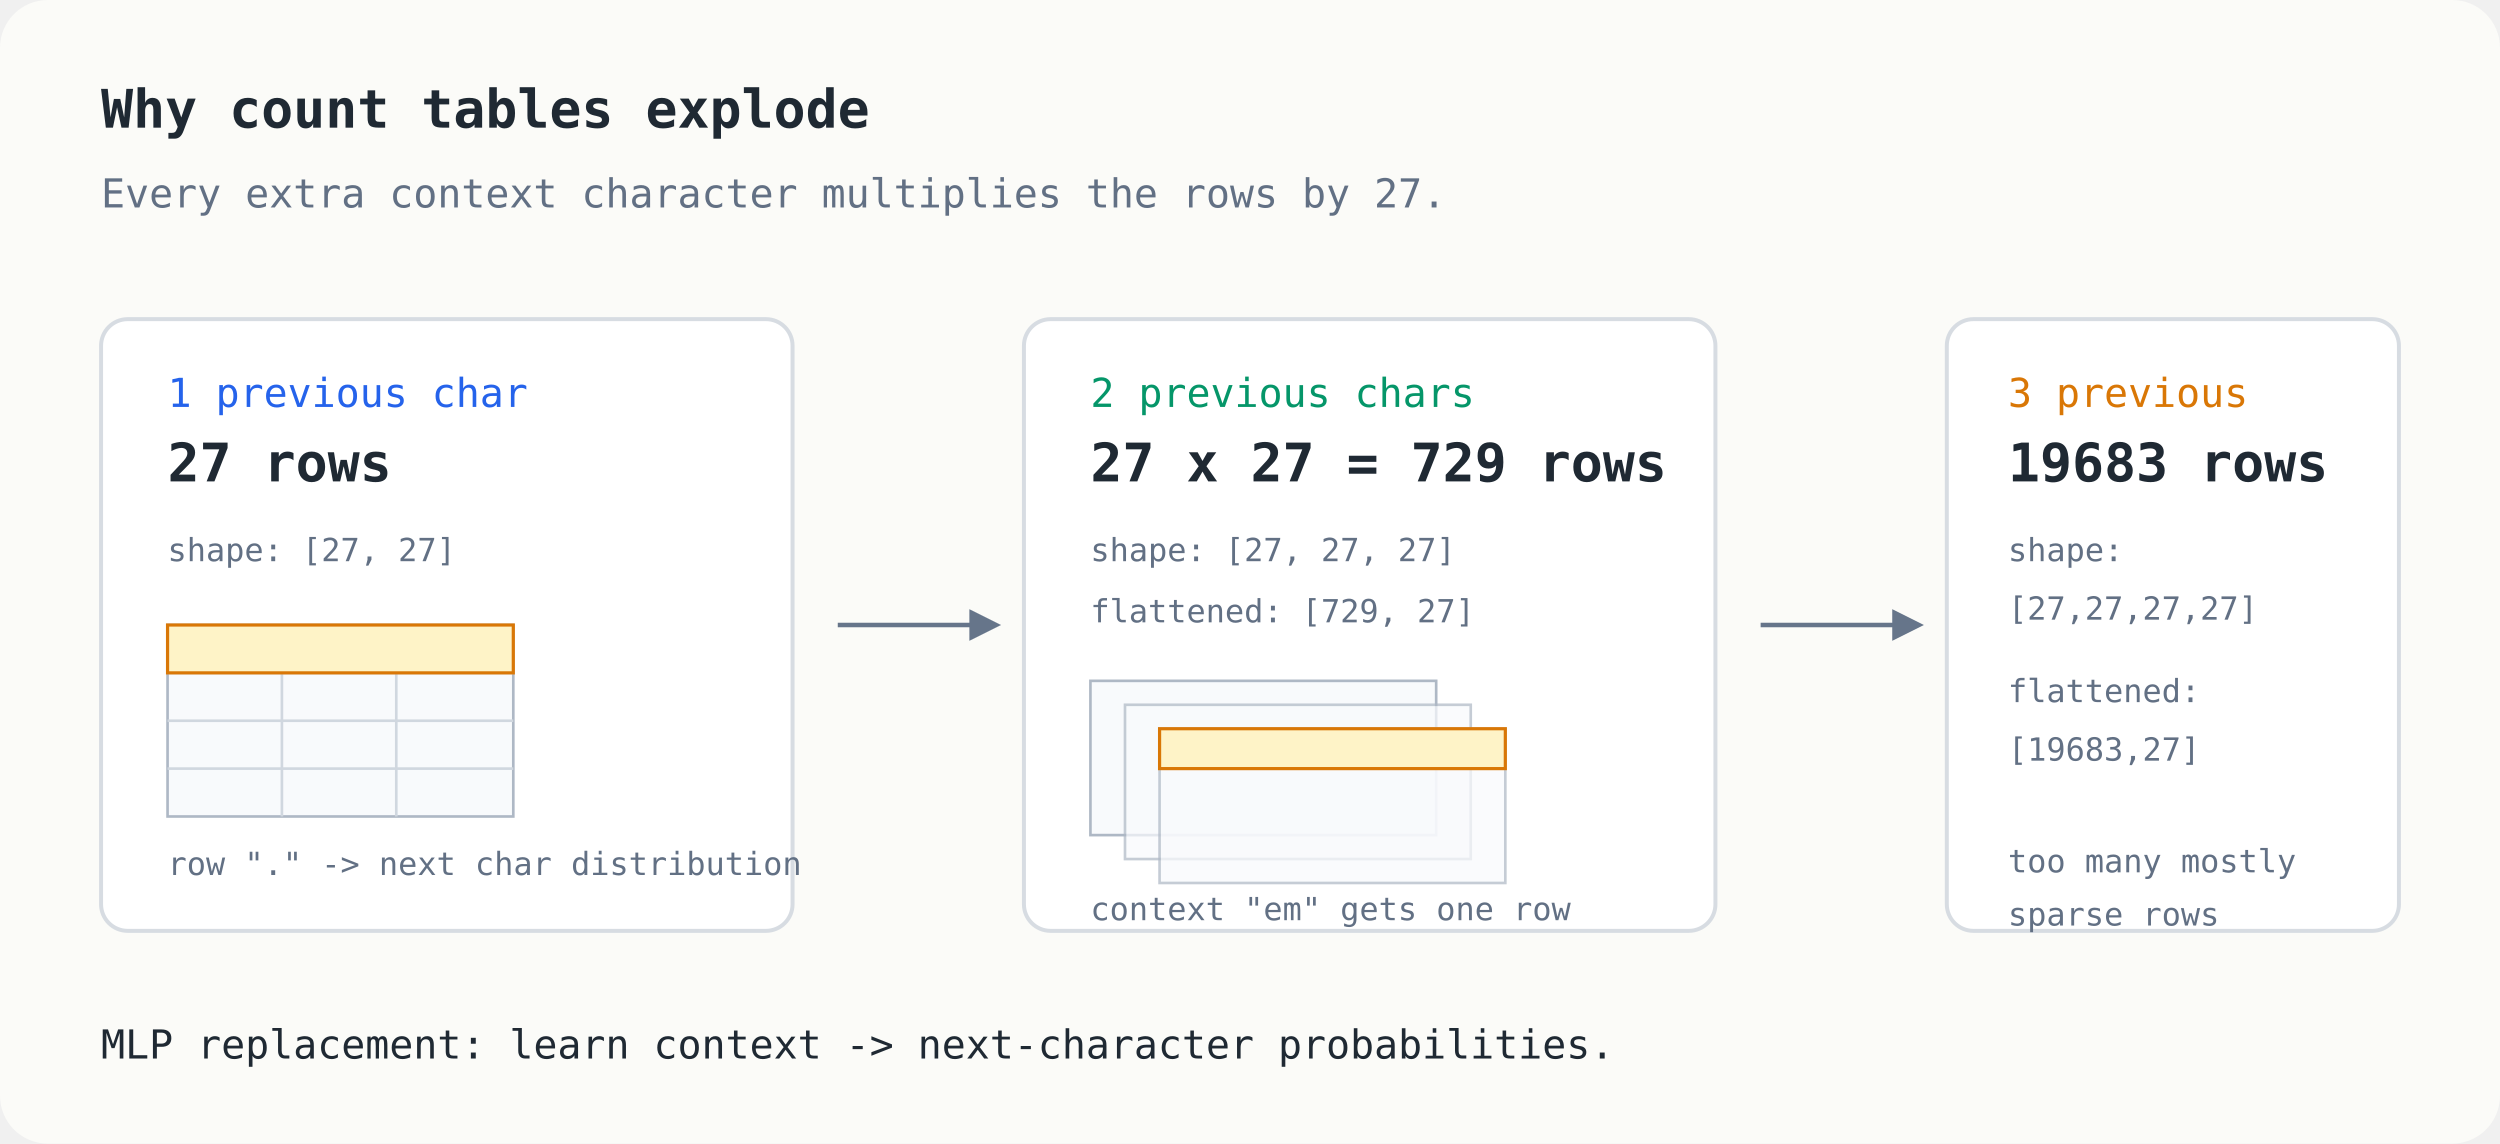
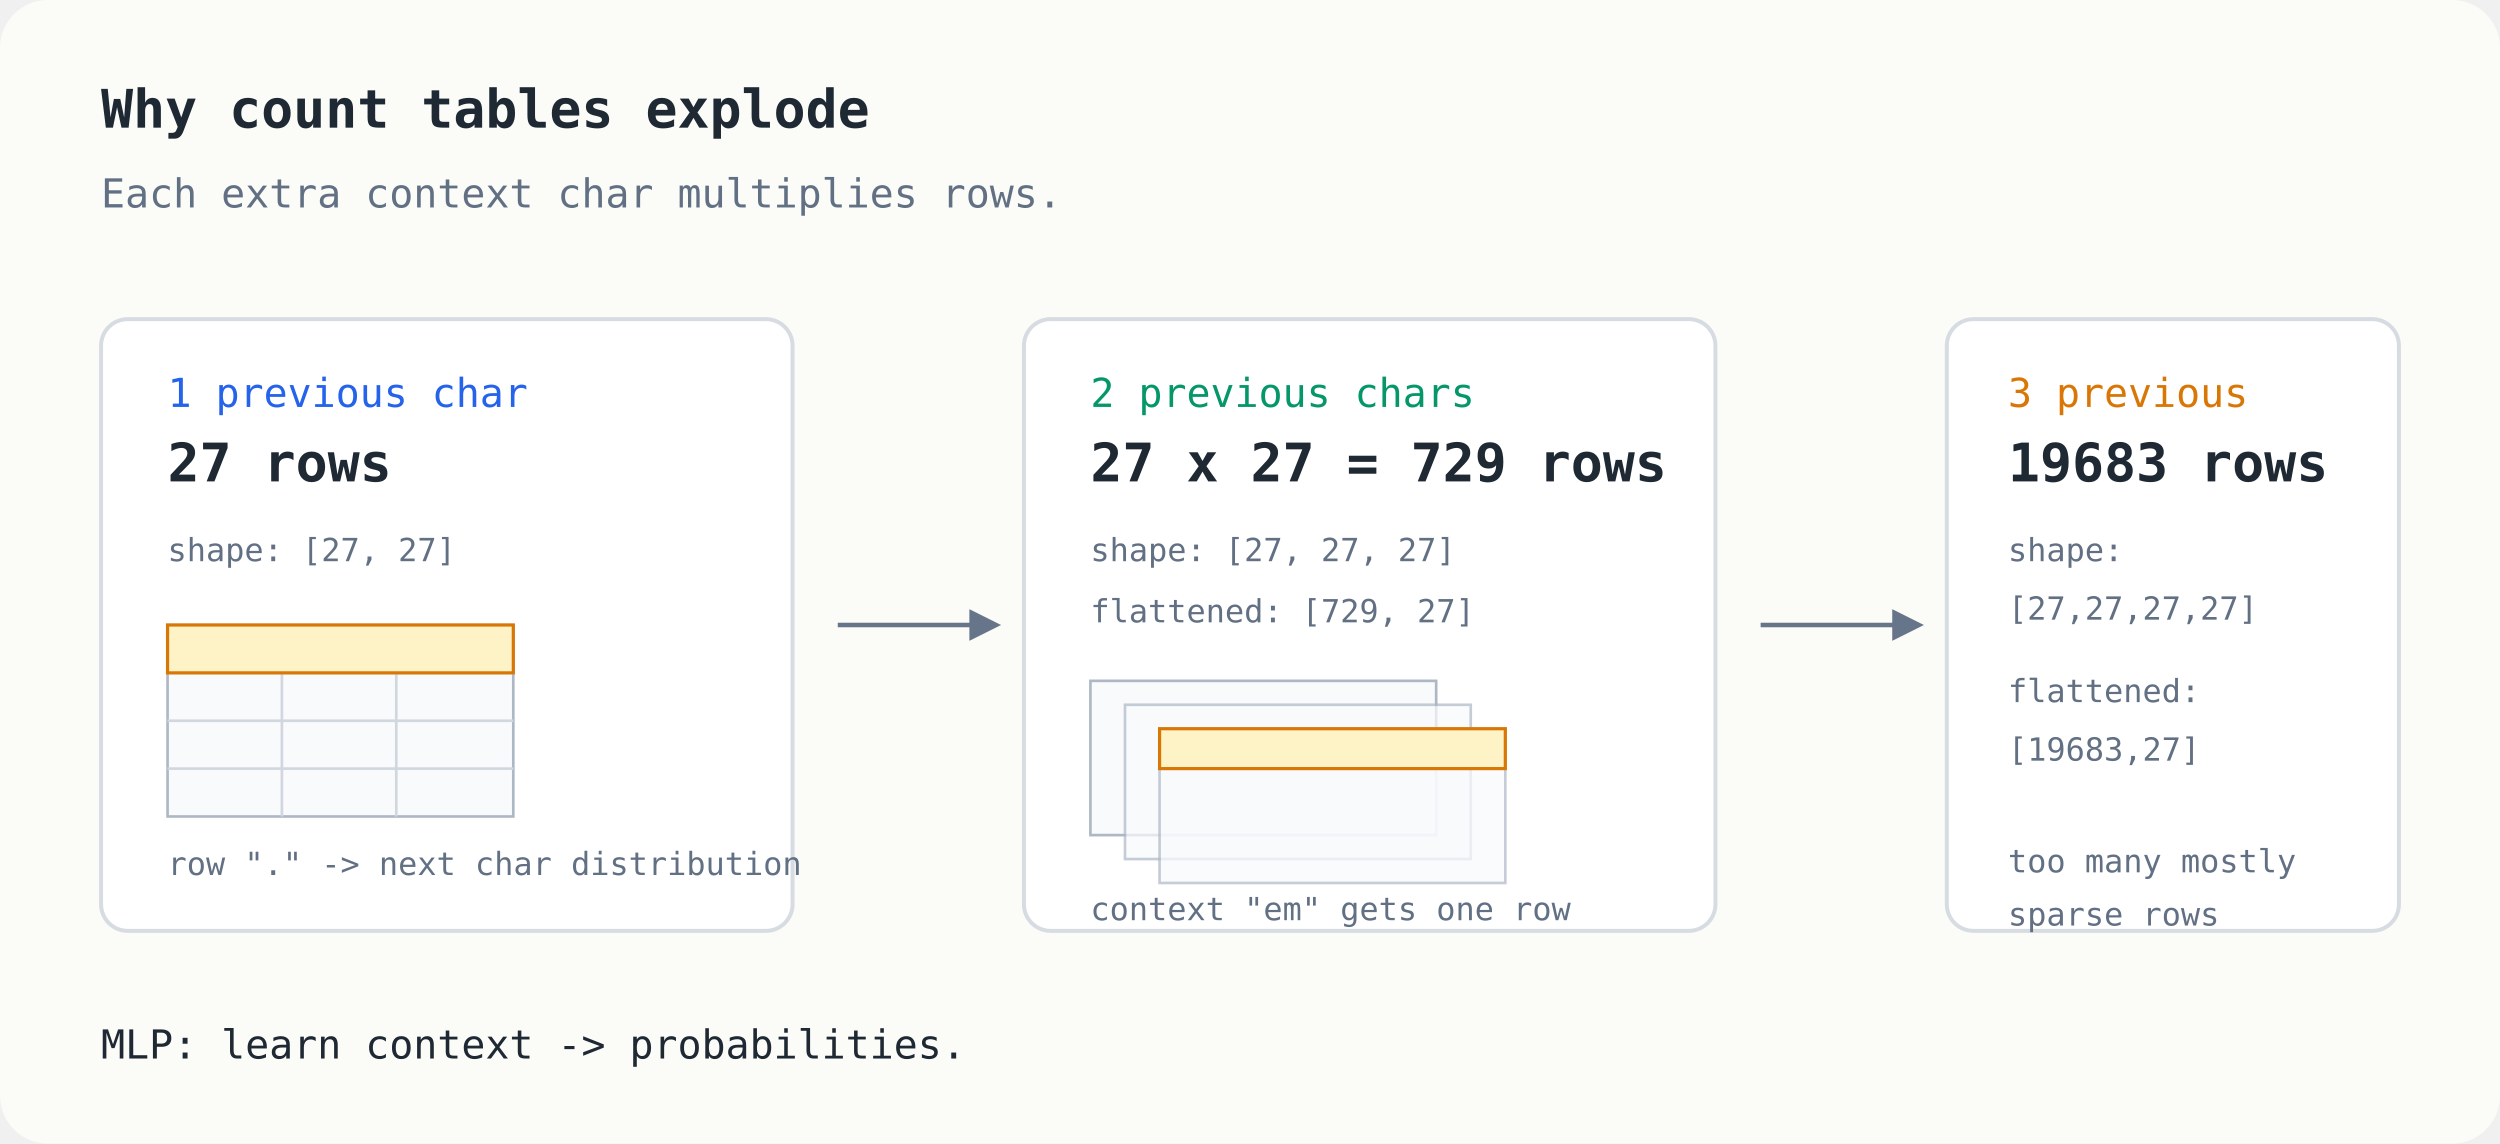
<svg xmlns="http://www.w3.org/2000/svg" viewBox="0 0 940 430" role="img" aria-labelledby="title desc">
  <defs>
    <style>
      .bg { fill: #fbfbf8; }
      .panel { fill: #ffffff; stroke: #d7dce2; stroke-width: 1.5; }
      .ink { fill: #1f2933; }
      .muted { fill: #627084; }
      .blue { fill: #2563eb; }
      .green { fill: #059669; }
      .orange { fill: #d97706; }
      .grid { fill: #f8fafc; stroke: #aeb8c5; stroke-width: 1; }
      .hi { fill: #fef3c7; stroke: #d97706; stroke-width: 1.2; }
      .line { stroke: #66758a; stroke-width: 1.7; fill: none; marker-end: url(#arrow); }
      .label { font: 700 20px ui-monospace, SFMono-Regular, Menlo, Consolas, monospace; }
      .text { font: 500 15px ui-monospace, SFMono-Regular, Menlo, Consolas, monospace; }
      .small { font: 500 12px ui-monospace, SFMono-Regular, Menlo, Consolas, monospace; }
    </style>
    <marker id="arrow" viewBox="0 0 10 10" refX="8" refY="5" markerWidth="7" markerHeight="7" orient="auto">
      <path d="M 0 0 L 10 5 L 0 10 z" fill="#66758a" />
    </marker>
  </defs>
  <rect class="bg" width="940" height="430" rx="18" />
  <text x="38" y="48" class="label ink">Why count tables explode</text>
-   <text x="38" y="78" class="text muted">Every extra context character multiplies the rows by 27.</text>
+   <text x="38" y="78" class="text muted">Each extra context char multiplies rows.</text>
  <rect x="38" y="120" width="260" height="230" rx="10" class="panel" />
  <text x="63" y="153" class="text blue">1 previous char</text>
  <text x="63" y="181" class="label ink">27 rows</text>
  <text x="63" y="211" class="small muted">shape: [27, 27]</text>
  <g transform="translate(63 235)">
    <rect width="130" height="72" class="grid" />
    <line x1="0" y1="18" x2="130" y2="18" stroke="#d0d7df" />
    <line x1="0" y1="36" x2="130" y2="36" stroke="#d0d7df" />
    <line x1="0" y1="54" x2="130" y2="54" stroke="#d0d7df" />
    <line x1="43" y1="0" x2="43" y2="72" stroke="#d0d7df" />
    <line x1="86" y1="0" x2="86" y2="72" stroke="#d0d7df" />
    <rect x="0" y="0" width="130" height="18" class="hi" />
  </g>
  <text x="63" y="329" class="small muted">row "." -&gt; next char distribution</text>
  <path d="M315 235 L374 235" class="line" />
  <rect x="385" y="120" width="260" height="230" rx="10" class="panel" />
  <text x="410" y="153" class="text green">2 previous chars</text>
  <text x="410" y="181" class="label ink">27 x 27 = 729 rows</text>
  <text x="410" y="211" class="small muted">shape: [27, 27, 27]</text>
  <text x="410" y="234" class="small muted">flattened: [729, 27]</text>
  <g transform="translate(410 256)">
    <rect width="130" height="58" class="grid" />
    <rect x="13" y="9" width="130" height="58" class="grid" opacity="0.72" />
    <rect x="26" y="18" width="130" height="58" class="grid" opacity="0.72" />
    <rect x="26" y="18" width="130" height="15" class="hi" />
  </g>
  <text x="410" y="346" class="small muted">context "em" gets one row</text>
  <path d="M662 235 L721 235" class="line" />
  <rect x="732" y="120" width="170" height="230" rx="10" class="panel" />
  <text x="755" y="153" class="text orange">3 previous</text>
  <text x="755" y="181" class="label ink">19683 rows</text>
  <text x="755" y="211" class="small muted">shape:</text>
  <text x="755" y="233" class="small muted">[27,27,27,27]</text>
  <text x="755" y="264" class="small muted">flattened:</text>
  <text x="755" y="286" class="small muted">[19683,27]</text>
  <text x="755" y="328" class="small muted">too many mostly</text>
  <text x="755" y="348" class="small muted">sparse rows</text>
-   <text x="38" y="398" class="text ink">MLP replacement: learn context -&gt; next-character probabilities.</text>
+   <text x="38" y="398" class="text ink">MLP: learn context -&gt; probabilities.</text>
</svg>
